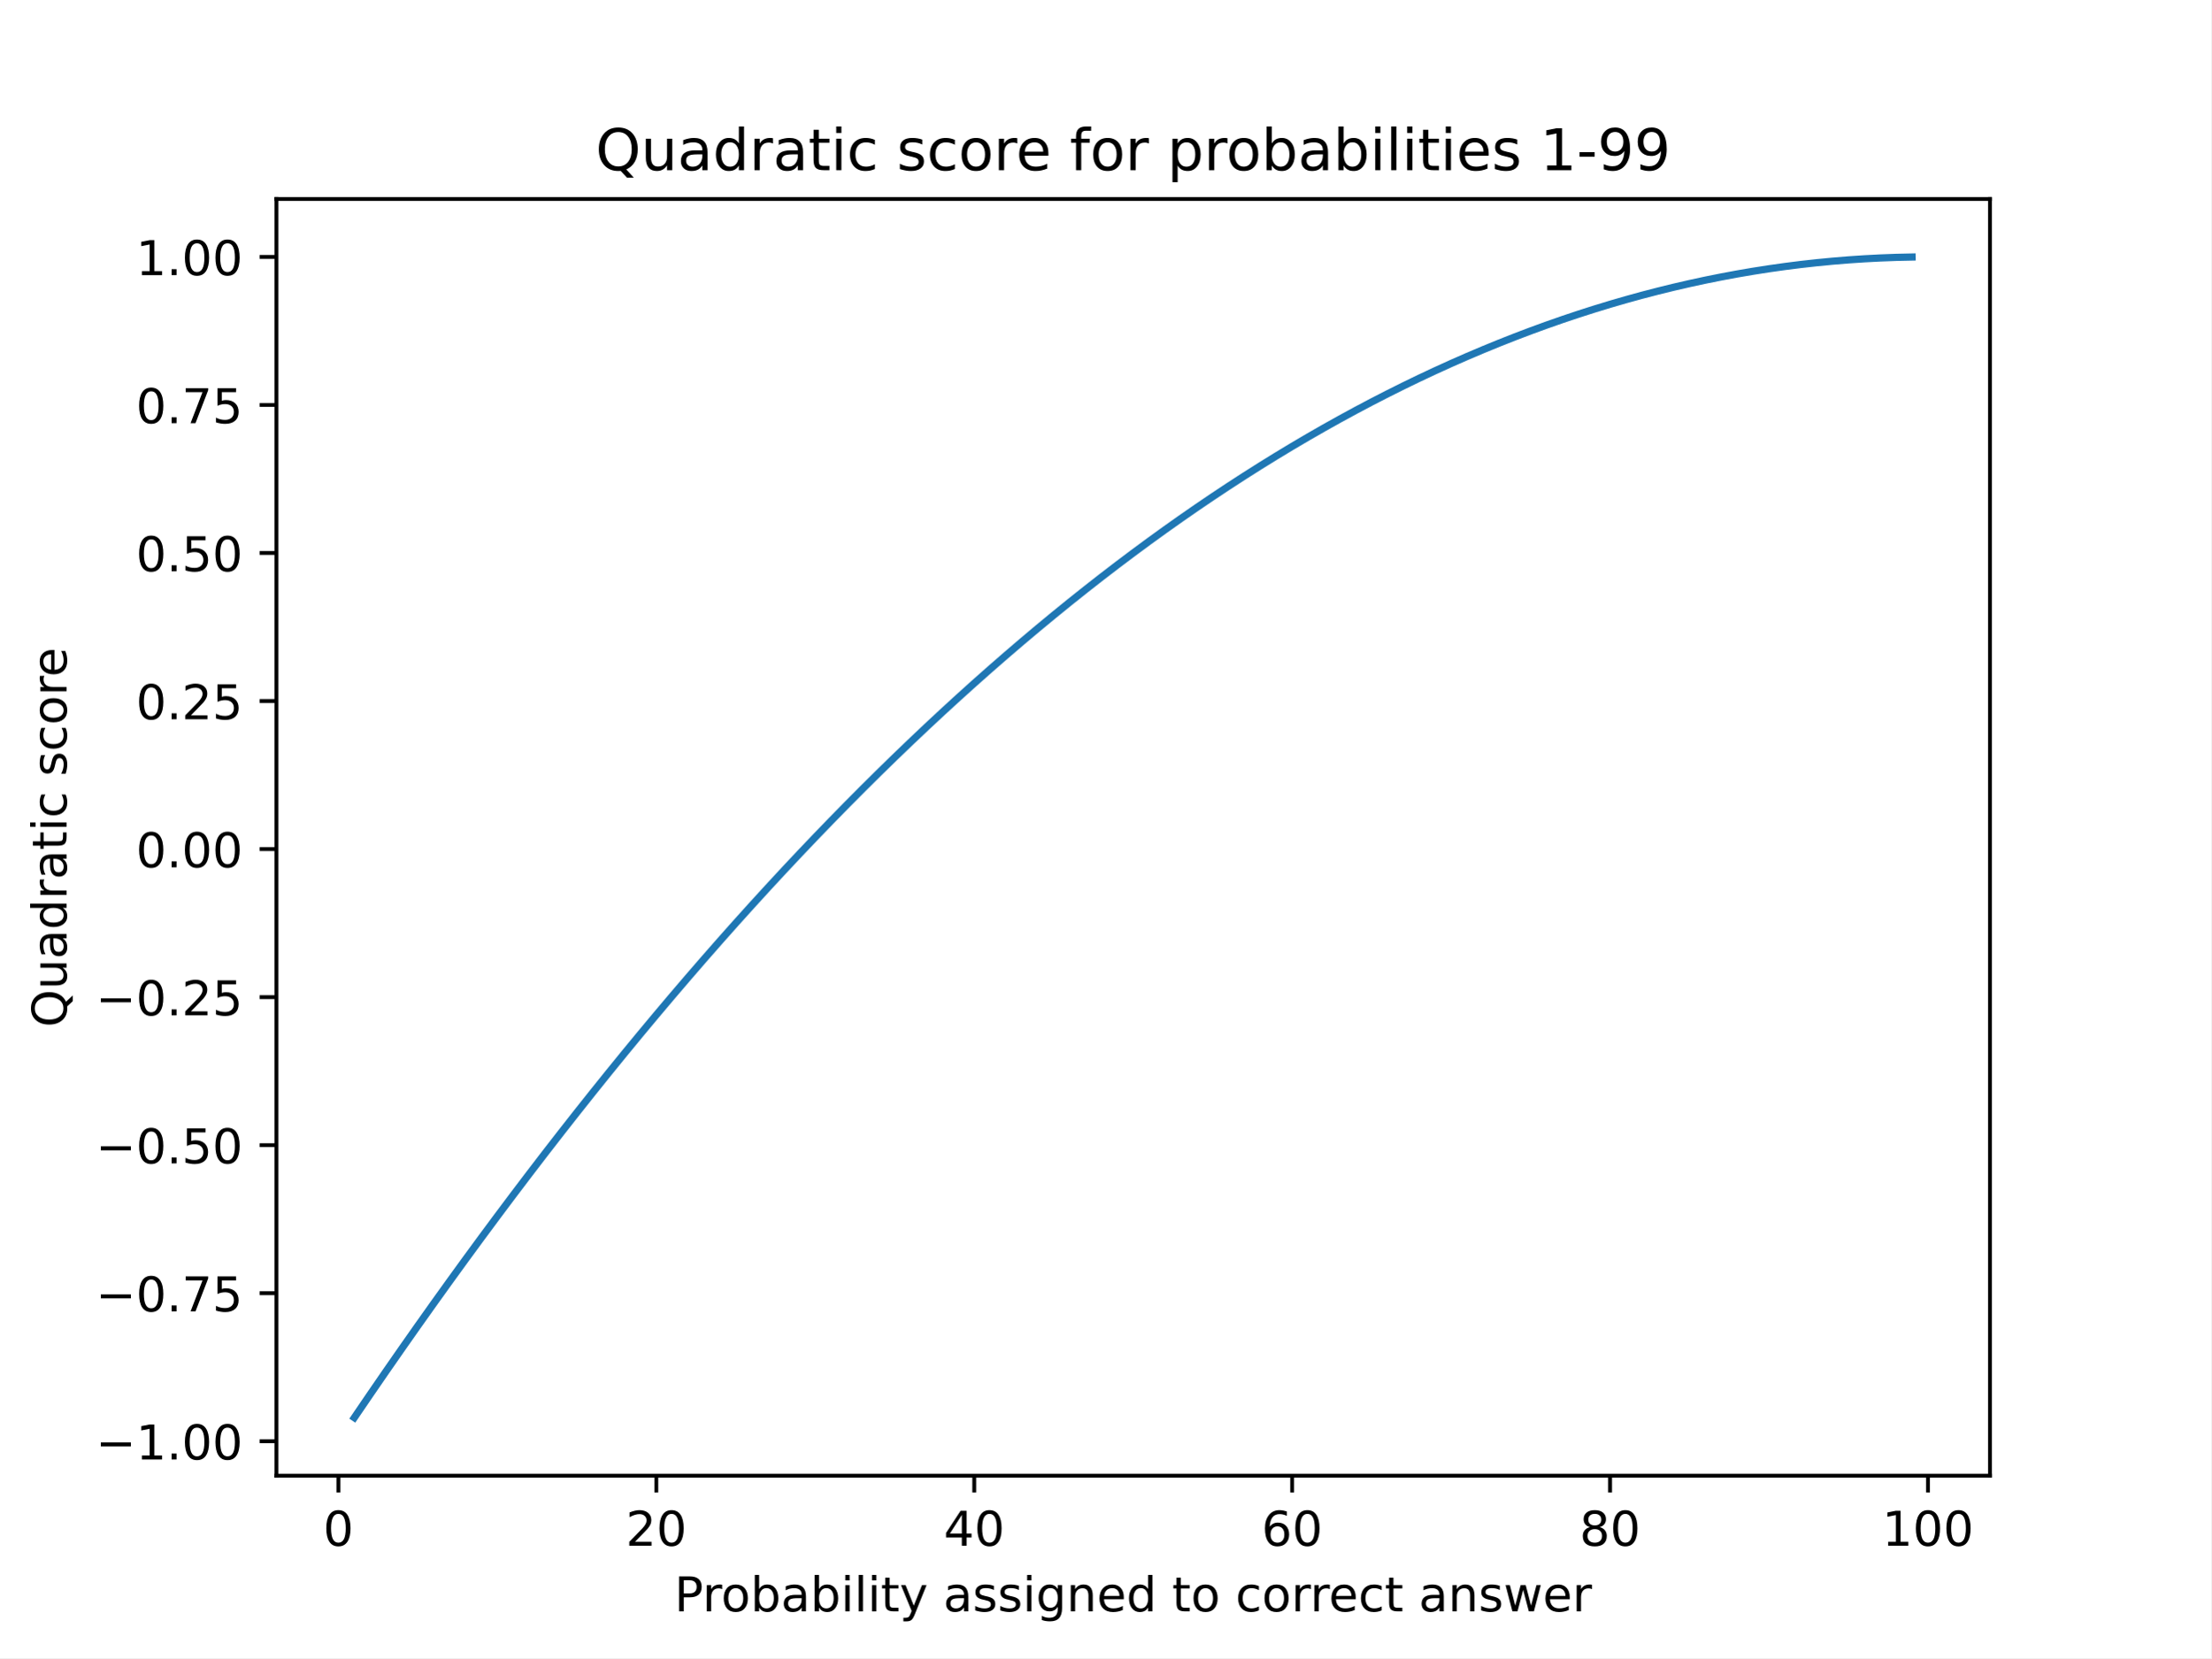
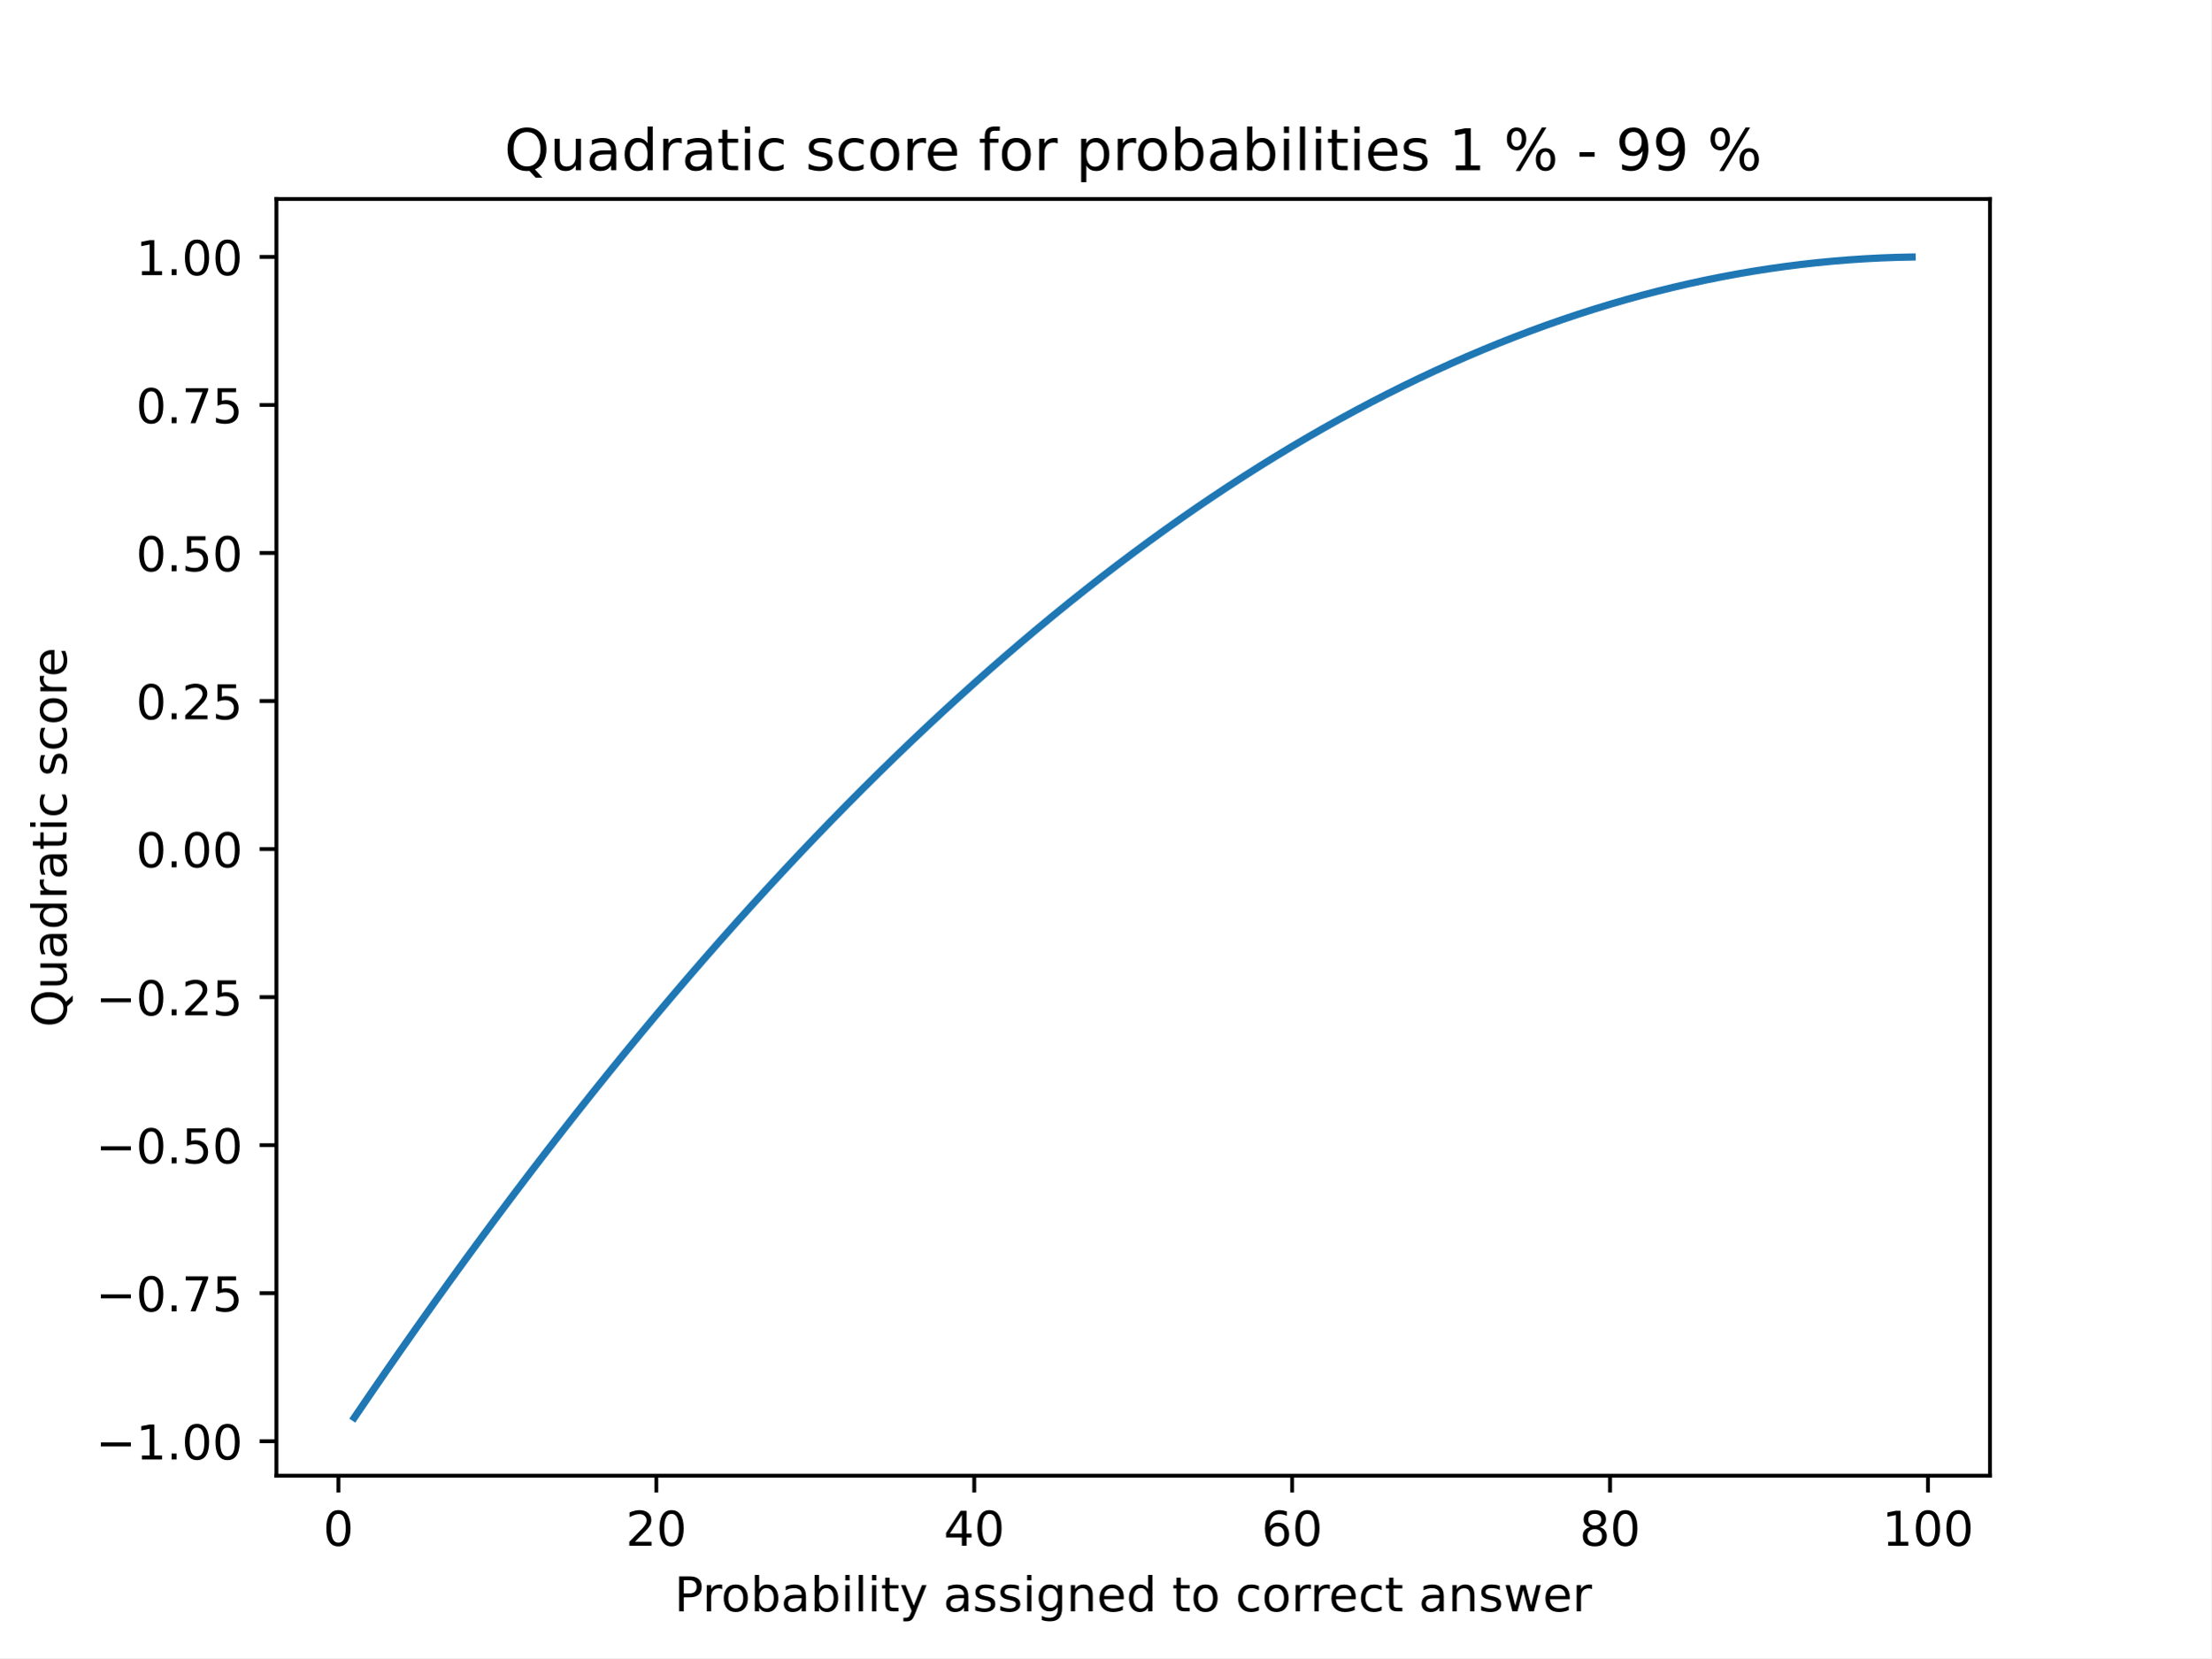
<svg xmlns="http://www.w3.org/2000/svg" xmlns:xlink="http://www.w3.org/1999/xlink" height="345.6pt" version="1.1" viewBox="0 0 460.8 345.6" width="460.8pt">
  <defs>
    <style type="text/css">
*{stroke-linecap:butt;stroke-linejoin:round;}
  </style>
  </defs>
  <g id="figure_1">
    <g id="patch_1">
      <path d="M 0 345.6  L 460.8 345.6  L 460.8 0  L 0 0  z " style="fill:#ffffff;" />
    </g>
    <g id="axes_1">
      <g id="patch_2">
        <path d="M 57.6 307.584  L 414.72 307.584  L 414.72 41.472  L 57.6 41.472  z " style="fill:#ffffff;" />
      </g>
      <g id="matplotlib.axis_1">
        <g id="xtick_1">
          <g id="line2d_1">
            <defs>
-               <path d="M 0 0  L 0 3.5  " id="m05505b4e70" style="stroke:#000000;stroke-width:0.8;" />
-             </defs>
-             <g>
-               <use style="stroke:#000000;stroke-width:0.8;" x="70.52" xlink:href="#m05505b4e70" y="307.584" />
+               <path d="M 0 0  L 0 3.5  " id="m88c86b4cd4" style="stroke:#000000;stroke-width:0.8;" />
+             </defs>
+             <g>
+               <use style="stroke:#000000;stroke-width:0.8;" x="70.52" xlink:href="#m88c86b4cd4" y="307.584" />
            </g>
          </g>
          <g id="text_1">
            <defs>
              <path d="M 31.781 66.406  Q 24.172 66.406 20.328 58.906  Q 16.5 51.422 16.5 36.375  Q 16.5 21.391 20.328 13.891  Q 24.172 6.391 31.781 6.391  Q 39.453 6.391 43.281 13.891  Q 47.125 21.391 47.125 36.375  Q 47.125 51.422 43.281 58.906  Q 39.453 66.406 31.781 66.406  z M 31.781 74.219  Q 44.047 74.219 50.516 64.516  Q 56.984 54.828 56.984 36.375  Q 56.984 17.969 50.516 8.266  Q 44.047 -1.422 31.781 -1.422  Q 19.531 -1.422 13.062 8.266  Q 6.594 17.969 6.594 36.375  Q 6.594 54.828 13.062 64.516  Q 19.531 74.219 31.781 74.219  z " id="DejaVuSans-48" />
            </defs>
            <g transform="translate(67.33868 322.1824)scale(0.1 -0.1)">
              <use xlink:href="#DejaVuSans-48" />
            </g>
          </g>
        </g>
        <g id="xtick_2">
          <g id="line2d_2">
            <g>
-               <use style="stroke:#000000;stroke-width:0.8;" x="136.776" xlink:href="#m05505b4e70" y="307.584" />
+               <use style="stroke:#000000;stroke-width:0.8;" x="136.776" xlink:href="#m88c86b4cd4" y="307.584" />
            </g>
          </g>
          <g id="text_2">
            <defs>
              <path d="M 19.188 8.297  L 53.609 8.297  L 53.609 0  L 7.328 0  L 7.328 8.297  Q 12.938 14.109 22.625 23.891  Q 32.328 33.688 34.812 36.531  Q 39.547 41.844 41.422 45.531  Q 43.312 49.219 43.312 52.781  Q 43.312 58.594 39.234 62.25  Q 35.156 65.922 28.609 65.922  Q 23.969 65.922 18.812 64.312  Q 13.672 62.703 7.812 59.422  L 7.812 69.391  Q 13.766 71.781 18.938 73  Q 24.125 74.219 28.422 74.219  Q 39.75 74.219 46.484 68.547  Q 53.219 62.891 53.219 53.422  Q 53.219 48.922 51.531 44.891  Q 49.859 40.875 45.406 35.406  Q 44.188 33.984 37.641 27.219  Q 31.109 20.453 19.188 8.297  z " id="DejaVuSans-50" />
            </defs>
            <g transform="translate(130.4135 322.1824)scale(0.1 -0.1)">
              <use xlink:href="#DejaVuSans-50" />
              <use x="63.623" xlink:href="#DejaVuSans-48" />
            </g>
          </g>
        </g>
        <g id="xtick_3">
          <g id="line2d_3">
            <g>
-               <use style="stroke:#000000;stroke-width:0.8;" x="203.032" xlink:href="#m05505b4e70" y="307.584" />
+               <use style="stroke:#000000;stroke-width:0.8;" x="203.032" xlink:href="#m88c86b4cd4" y="307.584" />
            </g>
          </g>
          <g id="text_3">
            <defs>
              <path d="M 37.797 64.312  L 12.891 25.391  L 37.797 25.391  z M 35.203 72.906  L 47.609 72.906  L 47.609 25.391  L 58.016 25.391  L 58.016 17.188  L 47.609 17.188  L 47.609 0  L 37.797 0  L 37.797 17.188  L 4.891 17.188  L 4.891 26.703  z " id="DejaVuSans-52" />
            </defs>
            <g transform="translate(196.6695 322.1824)scale(0.1 -0.1)">
              <use xlink:href="#DejaVuSans-52" />
              <use x="63.623" xlink:href="#DejaVuSans-48" />
            </g>
          </g>
        </g>
        <g id="xtick_4">
          <g id="line2d_4">
            <g>
-               <use style="stroke:#000000;stroke-width:0.8;" x="269.288" xlink:href="#m05505b4e70" y="307.584" />
+               <use style="stroke:#000000;stroke-width:0.8;" x="269.288" xlink:href="#m88c86b4cd4" y="307.584" />
            </g>
          </g>
          <g id="text_4">
            <defs>
              <path d="M 33.016 40.375  Q 26.375 40.375 22.484 35.828  Q 18.609 31.297 18.609 23.391  Q 18.609 15.531 22.484 10.953  Q 26.375 6.391 33.016 6.391  Q 39.656 6.391 43.531 10.953  Q 47.406 15.531 47.406 23.391  Q 47.406 31.297 43.531 35.828  Q 39.656 40.375 33.016 40.375  z M 52.594 71.297  L 52.594 62.312  Q 48.875 64.062 45.094 64.984  Q 41.312 65.922 37.594 65.922  Q 27.828 65.922 22.672 59.328  Q 17.531 52.734 16.797 39.406  Q 19.672 43.656 24.016 45.922  Q 28.375 48.188 33.594 48.188  Q 44.578 48.188 50.953 41.516  Q 57.328 34.859 57.328 23.391  Q 57.328 12.156 50.688 5.359  Q 44.047 -1.422 33.016 -1.422  Q 20.359 -1.422 13.672 8.266  Q 6.984 17.969 6.984 36.375  Q 6.984 53.656 15.188 63.938  Q 23.391 74.219 37.203 74.219  Q 40.922 74.219 44.703 73.484  Q 48.484 72.75 52.594 71.297  z " id="DejaVuSans-54" />
            </defs>
            <g transform="translate(262.9255 322.1824)scale(0.1 -0.1)">
              <use xlink:href="#DejaVuSans-54" />
              <use x="63.623" xlink:href="#DejaVuSans-48" />
            </g>
          </g>
        </g>
        <g id="xtick_5">
          <g id="line2d_5">
            <g>
-               <use style="stroke:#000000;stroke-width:0.8;" x="335.544" xlink:href="#m05505b4e70" y="307.584" />
+               <use style="stroke:#000000;stroke-width:0.8;" x="335.544" xlink:href="#m88c86b4cd4" y="307.584" />
            </g>
          </g>
          <g id="text_5">
            <defs>
              <path d="M 31.781 34.625  Q 24.75 34.625 20.719 30.859  Q 16.703 27.094 16.703 20.516  Q 16.703 13.922 20.719 10.156  Q 24.75 6.391 31.781 6.391  Q 38.812 6.391 42.859 10.172  Q 46.922 13.969 46.922 20.516  Q 46.922 27.094 42.891 30.859  Q 38.875 34.625 31.781 34.625  z M 21.922 38.812  Q 15.578 40.375 12.031 44.719  Q 8.5 49.078 8.5 55.328  Q 8.5 64.062 14.719 69.141  Q 20.953 74.219 31.781 74.219  Q 42.672 74.219 48.875 69.141  Q 55.078 64.062 55.078 55.328  Q 55.078 49.078 51.531 44.719  Q 48 40.375 41.703 38.812  Q 48.828 37.156 52.797 32.312  Q 56.781 27.484 56.781 20.516  Q 56.781 9.906 50.312 4.234  Q 43.844 -1.422 31.781 -1.422  Q 19.734 -1.422 13.25 4.234  Q 6.781 9.906 6.781 20.516  Q 6.781 27.484 10.781 32.312  Q 14.797 37.156 21.922 38.812  z M 18.312 54.391  Q 18.312 48.734 21.844 45.562  Q 25.391 42.391 31.781 42.391  Q 38.141 42.391 41.719 45.562  Q 45.312 48.734 45.312 54.391  Q 45.312 60.062 41.719 63.234  Q 38.141 66.406 31.781 66.406  Q 25.391 66.406 21.844 63.234  Q 18.312 60.062 18.312 54.391  z " id="DejaVuSans-56" />
            </defs>
            <g transform="translate(329.1815 322.1824)scale(0.1 -0.1)">
              <use xlink:href="#DejaVuSans-56" />
              <use x="63.623" xlink:href="#DejaVuSans-48" />
            </g>
          </g>
        </g>
        <g id="xtick_6">
          <g id="line2d_6">
            <g>
-               <use style="stroke:#000000;stroke-width:0.8;" x="401.8" xlink:href="#m05505b4e70" y="307.584" />
+               <use style="stroke:#000000;stroke-width:0.8;" x="401.8" xlink:href="#m88c86b4cd4" y="307.584" />
            </g>
          </g>
          <g id="text_6">
            <defs>
              <path d="M 12.406 8.297  L 28.516 8.297  L 28.516 63.922  L 10.984 60.406  L 10.984 69.391  L 28.422 72.906  L 38.281 72.906  L 38.281 8.297  L 54.391 8.297  L 54.391 0  L 12.406 0  z " id="DejaVuSans-49" />
            </defs>
            <g transform="translate(392.2563 322.1824)scale(0.1 -0.1)">
              <use xlink:href="#DejaVuSans-49" />
              <use x="63.623" xlink:href="#DejaVuSans-48" />
              <use x="127.246" xlink:href="#DejaVuSans-48" />
            </g>
          </g>
        </g>
        <g id="text_7">
          <defs>
            <path d="M 19.672 64.797  L 19.672 37.406  L 32.078 37.406  Q 38.969 37.406 42.719 40.969  Q 46.484 44.531 46.484 51.125  Q 46.484 57.672 42.719 61.234  Q 38.969 64.797 32.078 64.797  z M 9.812 72.906  L 32.078 72.906  Q 44.344 72.906 50.609 67.359  Q 56.891 61.812 56.891 51.125  Q 56.891 40.328 50.609 34.812  Q 44.344 29.297 32.078 29.297  L 19.672 29.297  L 19.672 0  L 9.812 0  z " id="DejaVuSans-80" />
            <path d="M 41.109 46.297  Q 39.594 47.172 37.812 47.578  Q 36.031 48 33.891 48  Q 26.266 48 22.188 43.047  Q 18.109 38.094 18.109 28.812  L 18.109 0  L 9.078 0  L 9.078 54.688  L 18.109 54.688  L 18.109 46.188  Q 20.953 51.172 25.484 53.578  Q 30.031 56 36.531 56  Q 37.453 56 38.578 55.875  Q 39.703 55.766 41.062 55.516  z " id="DejaVuSans-114" />
            <path d="M 30.609 48.391  Q 23.391 48.391 19.188 42.75  Q 14.984 37.109 14.984 27.297  Q 14.984 17.484 19.156 11.844  Q 23.344 6.203 30.609 6.203  Q 37.797 6.203 41.984 11.859  Q 46.188 17.531 46.188 27.297  Q 46.188 37.016 41.984 42.703  Q 37.797 48.391 30.609 48.391  z M 30.609 56  Q 42.328 56 49.016 48.375  Q 55.719 40.766 55.719 27.297  Q 55.719 13.875 49.016 6.219  Q 42.328 -1.422 30.609 -1.422  Q 18.844 -1.422 12.172 6.219  Q 5.516 13.875 5.516 27.297  Q 5.516 40.766 12.172 48.375  Q 18.844 56 30.609 56  z " id="DejaVuSans-111" />
            <path d="M 48.688 27.297  Q 48.688 37.203 44.609 42.844  Q 40.531 48.484 33.406 48.484  Q 26.266 48.484 22.188 42.844  Q 18.109 37.203 18.109 27.297  Q 18.109 17.391 22.188 11.75  Q 26.266 6.109 33.406 6.109  Q 40.531 6.109 44.609 11.75  Q 48.688 17.391 48.688 27.297  z M 18.109 46.391  Q 20.953 51.266 25.266 53.625  Q 29.594 56 35.594 56  Q 45.562 56 51.781 48.094  Q 58.016 40.188 58.016 27.297  Q 58.016 14.406 51.781 6.484  Q 45.562 -1.422 35.594 -1.422  Q 29.594 -1.422 25.266 0.953  Q 20.953 3.328 18.109 8.203  L 18.109 0  L 9.078 0  L 9.078 75.984  L 18.109 75.984  z " id="DejaVuSans-98" />
            <path d="M 34.281 27.484  Q 23.391 27.484 19.188 25  Q 14.984 22.516 14.984 16.5  Q 14.984 11.719 18.141 8.906  Q 21.297 6.109 26.703 6.109  Q 34.188 6.109 38.703 11.406  Q 43.219 16.703 43.219 25.484  L 43.219 27.484  z M 52.203 31.203  L 52.203 0  L 43.219 0  L 43.219 8.297  Q 40.141 3.328 35.547 0.953  Q 30.953 -1.422 24.312 -1.422  Q 15.922 -1.422 10.953 3.297  Q 6 8.016 6 15.922  Q 6 25.141 12.172 29.828  Q 18.359 34.516 30.609 34.516  L 43.219 34.516  L 43.219 35.406  Q 43.219 41.609 39.141 45  Q 35.062 48.391 27.688 48.391  Q 23 48.391 18.547 47.266  Q 14.109 46.141 10.016 43.891  L 10.016 52.203  Q 14.938 54.109 19.578 55.047  Q 24.219 56 28.609 56  Q 40.484 56 46.344 49.844  Q 52.203 43.703 52.203 31.203  z " id="DejaVuSans-97" />
            <path d="M 9.422 54.688  L 18.406 54.688  L 18.406 0  L 9.422 0  z M 9.422 75.984  L 18.406 75.984  L 18.406 64.594  L 9.422 64.594  z " id="DejaVuSans-105" />
            <path d="M 9.422 75.984  L 18.406 75.984  L 18.406 0  L 9.422 0  z " id="DejaVuSans-108" />
            <path d="M 18.312 70.219  L 18.312 54.688  L 36.812 54.688  L 36.812 47.703  L 18.312 47.703  L 18.312 18.016  Q 18.312 11.328 20.141 9.422  Q 21.969 7.516 27.594 7.516  L 36.812 7.516  L 36.812 0  L 27.594 0  Q 17.188 0 13.234 3.875  Q 9.281 7.766 9.281 18.016  L 9.281 47.703  L 2.688 47.703  L 2.688 54.688  L 9.281 54.688  L 9.281 70.219  z " id="DejaVuSans-116" />
            <path d="M 32.172 -5.078  Q 28.375 -14.844 24.75 -17.812  Q 21.141 -20.797 15.094 -20.797  L 7.906 -20.797  L 7.906 -13.281  L 13.188 -13.281  Q 16.891 -13.281 18.938 -11.516  Q 21 -9.766 23.484 -3.219  L 25.094 0.875  L 2.984 54.688  L 12.5 54.688  L 29.594 11.922  L 46.688 54.688  L 56.203 54.688  z " id="DejaVuSans-121" />
            <path id="DejaVuSans-32" />
            <path d="M 44.281 53.078  L 44.281 44.578  Q 40.484 46.531 36.375 47.5  Q 32.281 48.484 27.875 48.484  Q 21.188 48.484 17.844 46.438  Q 14.5 44.391 14.5 40.281  Q 14.5 37.156 16.891 35.375  Q 19.281 33.594 26.516 31.984  L 29.594 31.297  Q 39.156 29.25 43.188 25.516  Q 47.219 21.781 47.219 15.094  Q 47.219 7.469 41.188 3.016  Q 35.156 -1.422 24.609 -1.422  Q 20.219 -1.422 15.453 -0.562  Q 10.688 0.297 5.422 2  L 5.422 11.281  Q 10.406 8.688 15.234 7.391  Q 20.062 6.109 24.812 6.109  Q 31.156 6.109 34.562 8.281  Q 37.984 10.453 37.984 14.406  Q 37.984 18.062 35.516 20.016  Q 33.062 21.969 24.703 23.781  L 21.578 24.516  Q 13.234 26.266 9.516 29.906  Q 5.812 33.547 5.812 39.891  Q 5.812 47.609 11.281 51.797  Q 16.75 56 26.812 56  Q 31.781 56 36.172 55.266  Q 40.578 54.547 44.281 53.078  z " id="DejaVuSans-115" />
            <path d="M 45.406 27.984  Q 45.406 37.75 41.375 43.109  Q 37.359 48.484 30.078 48.484  Q 22.859 48.484 18.828 43.109  Q 14.797 37.75 14.797 27.984  Q 14.797 18.266 18.828 12.891  Q 22.859 7.516 30.078 7.516  Q 37.359 7.516 41.375 12.891  Q 45.406 18.266 45.406 27.984  z M 54.391 6.781  Q 54.391 -7.172 48.188 -13.984  Q 42 -20.797 29.203 -20.797  Q 24.469 -20.797 20.266 -20.094  Q 16.062 -19.391 12.109 -17.922  L 12.109 -9.188  Q 16.062 -11.328 19.922 -12.344  Q 23.781 -13.375 27.781 -13.375  Q 36.625 -13.375 41.016 -8.766  Q 45.406 -4.156 45.406 5.172  L 45.406 9.625  Q 42.625 4.781 38.281 2.391  Q 33.938 0 27.875 0  Q 17.828 0 11.672 7.656  Q 5.516 15.328 5.516 27.984  Q 5.516 40.672 11.672 48.328  Q 17.828 56 27.875 56  Q 33.938 56 38.281 53.609  Q 42.625 51.219 45.406 46.391  L 45.406 54.688  L 54.391 54.688  z " id="DejaVuSans-103" />
            <path d="M 54.891 33.016  L 54.891 0  L 45.906 0  L 45.906 32.719  Q 45.906 40.484 42.875 44.328  Q 39.844 48.188 33.797 48.188  Q 26.516 48.188 22.312 43.547  Q 18.109 38.922 18.109 30.906  L 18.109 0  L 9.078 0  L 9.078 54.688  L 18.109 54.688  L 18.109 46.188  Q 21.344 51.125 25.703 53.562  Q 30.078 56 35.797 56  Q 45.219 56 50.047 50.172  Q 54.891 44.344 54.891 33.016  z " id="DejaVuSans-110" />
            <path d="M 56.203 29.594  L 56.203 25.203  L 14.891 25.203  Q 15.484 15.922 20.484 11.062  Q 25.484 6.203 34.422 6.203  Q 39.594 6.203 44.453 7.469  Q 49.312 8.734 54.109 11.281  L 54.109 2.781  Q 49.266 0.734 44.188 -0.344  Q 39.109 -1.422 33.891 -1.422  Q 20.797 -1.422 13.156 6.188  Q 5.516 13.812 5.516 26.812  Q 5.516 40.234 12.766 48.109  Q 20.016 56 32.328 56  Q 43.359 56 49.781 48.891  Q 56.203 41.797 56.203 29.594  z M 47.219 32.234  Q 47.125 39.594 43.094 43.984  Q 39.062 48.391 32.422 48.391  Q 24.906 48.391 20.391 44.141  Q 15.875 39.891 15.188 32.172  z " id="DejaVuSans-101" />
            <path d="M 45.406 46.391  L 45.406 75.984  L 54.391 75.984  L 54.391 0  L 45.406 0  L 45.406 8.203  Q 42.578 3.328 38.25 0.953  Q 33.938 -1.422 27.875 -1.422  Q 17.969 -1.422 11.734 6.484  Q 5.516 14.406 5.516 27.297  Q 5.516 40.188 11.734 48.094  Q 17.969 56 27.875 56  Q 33.938 56 38.25 53.625  Q 42.578 51.266 45.406 46.391  z M 14.797 27.297  Q 14.797 17.391 18.875 11.75  Q 22.953 6.109 30.078 6.109  Q 37.203 6.109 41.297 11.75  Q 45.406 17.391 45.406 27.297  Q 45.406 37.203 41.297 42.844  Q 37.203 48.484 30.078 48.484  Q 22.953 48.484 18.875 42.844  Q 14.797 37.203 14.797 27.297  z " id="DejaVuSans-100" />
            <path d="M 48.781 52.594  L 48.781 44.188  Q 44.969 46.297 41.141 47.344  Q 37.312 48.391 33.406 48.391  Q 24.656 48.391 19.812 42.844  Q 14.984 37.312 14.984 27.297  Q 14.984 17.281 19.812 11.734  Q 24.656 6.203 33.406 6.203  Q 37.312 6.203 41.141 7.25  Q 44.969 8.297 48.781 10.406  L 48.781 2.094  Q 45.016 0.344 40.984 -0.531  Q 36.969 -1.422 32.422 -1.422  Q 20.062 -1.422 12.781 6.344  Q 5.516 14.109 5.516 27.297  Q 5.516 40.672 12.859 48.328  Q 20.219 56 33.016 56  Q 37.156 56 41.109 55.141  Q 45.062 54.297 48.781 52.594  z " id="DejaVuSans-99" />
            <path d="M 4.203 54.688  L 13.188 54.688  L 24.422 12.016  L 35.594 54.688  L 46.188 54.688  L 57.422 12.016  L 68.609 54.688  L 77.594 54.688  L 63.281 0  L 52.688 0  L 40.922 44.828  L 29.109 0  L 18.5 0  z " id="DejaVuSans-119" />
          </defs>
          <g transform="translate(140.535 335.8606)scale(0.1 -0.1)">
            <use xlink:href="#DejaVuSans-80" />
            <use x="58.553" xlink:href="#DejaVuSans-114" />
            <use x="97.416" xlink:href="#DejaVuSans-111" />
            <use x="158.598" xlink:href="#DejaVuSans-98" />
            <use x="222.074" xlink:href="#DejaVuSans-97" />
            <use x="283.354" xlink:href="#DejaVuSans-98" />
            <use x="346.83" xlink:href="#DejaVuSans-105" />
            <use x="374.613" xlink:href="#DejaVuSans-108" />
            <use x="402.396" xlink:href="#DejaVuSans-105" />
            <use x="430.18" xlink:href="#DejaVuSans-116" />
            <use x="469.389" xlink:href="#DejaVuSans-121" />
            <use x="528.568" xlink:href="#DejaVuSans-32" />
            <use x="560.355" xlink:href="#DejaVuSans-97" />
            <use x="621.635" xlink:href="#DejaVuSans-115" />
            <use x="673.734" xlink:href="#DejaVuSans-115" />
            <use x="725.834" xlink:href="#DejaVuSans-105" />
            <use x="753.617" xlink:href="#DejaVuSans-103" />
            <use x="817.094" xlink:href="#DejaVuSans-110" />
            <use x="880.473" xlink:href="#DejaVuSans-101" />
            <use x="941.996" xlink:href="#DejaVuSans-100" />
            <use x="1005.473" xlink:href="#DejaVuSans-32" />
            <use x="1037.26" xlink:href="#DejaVuSans-116" />
            <use x="1076.469" xlink:href="#DejaVuSans-111" />
            <use x="1137.65" xlink:href="#DejaVuSans-32" />
            <use x="1169.438" xlink:href="#DejaVuSans-99" />
            <use x="1224.418" xlink:href="#DejaVuSans-111" />
            <use x="1285.6" xlink:href="#DejaVuSans-114" />
            <use x="1324.963" xlink:href="#DejaVuSans-114" />
            <use x="1363.826" xlink:href="#DejaVuSans-101" />
            <use x="1425.35" xlink:href="#DejaVuSans-99" />
            <use x="1480.33" xlink:href="#DejaVuSans-116" />
            <use x="1519.539" xlink:href="#DejaVuSans-32" />
            <use x="1551.326" xlink:href="#DejaVuSans-97" />
            <use x="1612.605" xlink:href="#DejaVuSans-110" />
            <use x="1675.984" xlink:href="#DejaVuSans-115" />
            <use x="1728.084" xlink:href="#DejaVuSans-119" />
            <use x="1809.871" xlink:href="#DejaVuSans-101" />
            <use x="1871.395" xlink:href="#DejaVuSans-114" />
          </g>
        </g>
      </g>
      <g id="matplotlib.axis_2">
        <g id="ytick_1">
          <g id="line2d_7">
            <defs>
-               <path d="M 0 0  L -3.5 0  " id="m9f5864c88e" style="stroke:#000000;stroke-width:0.8;" />
-             </defs>
-             <g>
-               <use style="stroke:#000000;stroke-width:0.8;" x="57.6" xlink:href="#m9f5864c88e" y="300.4" />
+               <path d="M 0 0  L -3.5 0  " id="md25a783f06" style="stroke:#000000;stroke-width:0.8;" />
+             </defs>
+             <g>
+               <use style="stroke:#000000;stroke-width:0.8;" x="57.6" xlink:href="#md25a783f06" y="300.4" />
            </g>
          </g>
          <g id="text_8">
            <defs>
              <path d="M 10.594 35.5  L 73.188 35.5  L 73.188 27.203  L 10.594 27.203  z " id="DejaVuSans-8722" />
              <path d="M 10.688 12.406  L 21 12.406  L 21 0  L 10.688 0  z " id="DejaVuSans-46" />
            </defs>
            <g transform="translate(19.95469 304.1997)scale(0.1 -0.1)">
              <use xlink:href="#DejaVuSans-8722" />
              <use x="83.789" xlink:href="#DejaVuSans-49" />
              <use x="147.412" xlink:href="#DejaVuSans-46" />
              <use x="179.199" xlink:href="#DejaVuSans-48" />
              <use x="242.822" xlink:href="#DejaVuSans-48" />
            </g>
          </g>
        </g>
        <g id="ytick_2">
          <g id="line2d_8">
            <g>
-               <use style="stroke:#000000;stroke-width:0.8;" x="57.6" xlink:href="#m9f5864c88e" y="269.543" />
+               <use style="stroke:#000000;stroke-width:0.8;" x="57.6" xlink:href="#md25a783f06" y="269.543" />
            </g>
          </g>
          <g id="text_9">
            <defs>
              <path d="M 8.203 72.906  L 55.078 72.906  L 55.078 68.703  L 28.609 0  L 18.312 0  L 43.219 64.594  L 8.203 64.594  z " id="DejaVuSans-55" />
              <path d="M 10.797 72.906  L 49.516 72.906  L 49.516 64.594  L 19.828 64.594  L 19.828 46.734  Q 21.969 47.469 24.109 47.828  Q 26.266 48.188 28.422 48.188  Q 40.625 48.188 47.75 41.5  Q 54.891 34.812 54.891 23.391  Q 54.891 11.625 47.562 5.094  Q 40.234 -1.422 26.906 -1.422  Q 22.312 -1.422 17.547 -0.641  Q 12.797 0.141 7.719 1.703  L 7.719 11.625  Q 12.109 9.234 16.797 8.062  Q 21.484 6.891 26.703 6.891  Q 35.156 6.891 40.078 11.328  Q 45.016 15.766 45.016 23.391  Q 45.016 31 40.078 35.438  Q 35.156 39.891 26.703 39.891  Q 22.75 39.891 18.812 39.016  Q 14.891 38.141 10.797 36.281  z " id="DejaVuSans-53" />
            </defs>
            <g transform="translate(19.95469 273.3425)scale(0.1 -0.1)">
              <use xlink:href="#DejaVuSans-8722" />
              <use x="83.789" xlink:href="#DejaVuSans-48" />
              <use x="147.412" xlink:href="#DejaVuSans-46" />
              <use x="179.199" xlink:href="#DejaVuSans-55" />
              <use x="242.822" xlink:href="#DejaVuSans-53" />
            </g>
          </g>
        </g>
        <g id="ytick_3">
          <g id="line2d_9">
            <g>
-               <use style="stroke:#000000;stroke-width:0.8;" x="57.6" xlink:href="#m9f5864c88e" y="238.686" />
+               <use style="stroke:#000000;stroke-width:0.8;" x="57.6" xlink:href="#md25a783f06" y="238.686" />
            </g>
          </g>
          <g id="text_10">
            <g transform="translate(19.95469 242.4854)scale(0.1 -0.1)">
              <use xlink:href="#DejaVuSans-8722" />
              <use x="83.789" xlink:href="#DejaVuSans-48" />
              <use x="147.412" xlink:href="#DejaVuSans-46" />
              <use x="179.199" xlink:href="#DejaVuSans-53" />
              <use x="242.822" xlink:href="#DejaVuSans-48" />
            </g>
          </g>
        </g>
        <g id="ytick_4">
          <g id="line2d_10">
            <g>
-               <use style="stroke:#000000;stroke-width:0.8;" x="57.6" xlink:href="#m9f5864c88e" y="207.829" />
+               <use style="stroke:#000000;stroke-width:0.8;" x="57.6" xlink:href="#md25a783f06" y="207.829" />
            </g>
          </g>
          <g id="text_11">
            <g transform="translate(19.95469 211.6282)scale(0.1 -0.1)">
              <use xlink:href="#DejaVuSans-8722" />
              <use x="83.789" xlink:href="#DejaVuSans-48" />
              <use x="147.412" xlink:href="#DejaVuSans-46" />
              <use x="179.199" xlink:href="#DejaVuSans-50" />
              <use x="242.822" xlink:href="#DejaVuSans-53" />
            </g>
          </g>
        </g>
        <g id="ytick_5">
          <g id="line2d_11">
            <g>
-               <use style="stroke:#000000;stroke-width:0.8;" x="57.6" xlink:href="#m9f5864c88e" y="176.972" />
+               <use style="stroke:#000000;stroke-width:0.8;" x="57.6" xlink:href="#md25a783f06" y="176.972" />
            </g>
          </g>
          <g id="text_12">
            <g transform="translate(28.33438 180.7711)scale(0.1 -0.1)">
              <use xlink:href="#DejaVuSans-48" />
              <use x="63.623" xlink:href="#DejaVuSans-46" />
              <use x="95.41" xlink:href="#DejaVuSans-48" />
              <use x="159.033" xlink:href="#DejaVuSans-48" />
            </g>
          </g>
        </g>
        <g id="ytick_6">
          <g id="line2d_12">
            <g>
-               <use style="stroke:#000000;stroke-width:0.8;" x="57.6" xlink:href="#m9f5864c88e" y="146.115" />
+               <use style="stroke:#000000;stroke-width:0.8;" x="57.6" xlink:href="#md25a783f06" y="146.115" />
            </g>
          </g>
          <g id="text_13">
            <g transform="translate(28.33438 149.914)scale(0.1 -0.1)">
              <use xlink:href="#DejaVuSans-48" />
              <use x="63.623" xlink:href="#DejaVuSans-46" />
              <use x="95.41" xlink:href="#DejaVuSans-50" />
              <use x="159.033" xlink:href="#DejaVuSans-53" />
            </g>
          </g>
        </g>
        <g id="ytick_7">
          <g id="line2d_13">
            <g>
-               <use style="stroke:#000000;stroke-width:0.8;" x="57.6" xlink:href="#m9f5864c88e" y="115.258" />
+               <use style="stroke:#000000;stroke-width:0.8;" x="57.6" xlink:href="#md25a783f06" y="115.258" />
            </g>
          </g>
          <g id="text_14">
            <g transform="translate(28.33438 119.0568)scale(0.1 -0.1)">
              <use xlink:href="#DejaVuSans-48" />
              <use x="63.623" xlink:href="#DejaVuSans-46" />
              <use x="95.41" xlink:href="#DejaVuSans-53" />
              <use x="159.033" xlink:href="#DejaVuSans-48" />
            </g>
          </g>
        </g>
        <g id="ytick_8">
          <g id="line2d_14">
            <g>
-               <use style="stroke:#000000;stroke-width:0.8;" x="57.6" xlink:href="#m9f5864c88e" y="84.4" />
+               <use style="stroke:#000000;stroke-width:0.8;" x="57.6" xlink:href="#md25a783f06" y="84.4" />
            </g>
          </g>
          <g id="text_15">
            <g transform="translate(28.33438 88.19968)scale(0.1 -0.1)">
              <use xlink:href="#DejaVuSans-48" />
              <use x="63.623" xlink:href="#DejaVuSans-46" />
              <use x="95.41" xlink:href="#DejaVuSans-55" />
              <use x="159.033" xlink:href="#DejaVuSans-53" />
            </g>
          </g>
        </g>
        <g id="ytick_9">
          <g id="line2d_15">
            <g>
-               <use style="stroke:#000000;stroke-width:0.8;" x="57.6" xlink:href="#m9f5864c88e" y="53.543" />
+               <use style="stroke:#000000;stroke-width:0.8;" x="57.6" xlink:href="#md25a783f06" y="53.543" />
            </g>
          </g>
          <g id="text_16">
            <g transform="translate(28.33438 57.34253)scale(0.1 -0.1)">
              <use xlink:href="#DejaVuSans-49" />
              <use x="63.623" xlink:href="#DejaVuSans-46" />
              <use x="95.41" xlink:href="#DejaVuSans-48" />
              <use x="159.033" xlink:href="#DejaVuSans-48" />
            </g>
          </g>
        </g>
        <g id="text_17">
          <defs>
            <path d="M 39.406 66.219  Q 28.656 66.219 22.328 58.203  Q 16.016 50.203 16.016 36.375  Q 16.016 22.609 22.328 14.594  Q 28.656 6.594 39.406 6.594  Q 50.141 6.594 56.422 14.594  Q 62.703 22.609 62.703 36.375  Q 62.703 50.203 56.422 58.203  Q 50.141 66.219 39.406 66.219  z M 53.219 1.312  L 66.219 -12.891  L 54.297 -12.891  L 43.5 -1.219  Q 41.891 -1.312 41.031 -1.359  Q 40.188 -1.422 39.406 -1.422  Q 24.031 -1.422 14.812 8.859  Q 5.609 19.141 5.609 36.375  Q 5.609 53.656 14.812 63.938  Q 24.031 74.219 39.406 74.219  Q 54.734 74.219 63.906 63.938  Q 73.094 53.656 73.094 36.375  Q 73.094 23.688 67.984 14.641  Q 62.891 5.609 53.219 1.312  z " id="DejaVuSans-81" />
            <path d="M 8.5 21.578  L 8.5 54.688  L 17.484 54.688  L 17.484 21.922  Q 17.484 14.156 20.5 10.266  Q 23.531 6.391 29.594 6.391  Q 36.859 6.391 41.078 11.031  Q 45.312 15.672 45.312 23.688  L 45.312 54.688  L 54.297 54.688  L 54.297 0  L 45.312 0  L 45.312 8.406  Q 42.047 3.422 37.719 1  Q 33.406 -1.422 27.688 -1.422  Q 18.266 -1.422 13.375 4.438  Q 8.5 10.297 8.5 21.578  z M 31.109 56  z " id="DejaVuSans-117" />
          </defs>
          <g transform="translate(13.875 214.1108)rotate(-90)scale(0.1 -0.1)">
            <use xlink:href="#DejaVuSans-81" />
            <use x="78.711" xlink:href="#DejaVuSans-117" />
            <use x="142.09" xlink:href="#DejaVuSans-97" />
            <use x="203.369" xlink:href="#DejaVuSans-100" />
            <use x="266.846" xlink:href="#DejaVuSans-114" />
            <use x="307.959" xlink:href="#DejaVuSans-97" />
            <use x="369.238" xlink:href="#DejaVuSans-116" />
            <use x="408.447" xlink:href="#DejaVuSans-105" />
            <use x="436.23" xlink:href="#DejaVuSans-99" />
            <use x="491.211" xlink:href="#DejaVuSans-32" />
            <use x="522.998" xlink:href="#DejaVuSans-115" />
            <use x="575.098" xlink:href="#DejaVuSans-99" />
            <use x="630.078" xlink:href="#DejaVuSans-111" />
            <use x="691.26" xlink:href="#DejaVuSans-114" />
            <use x="730.123" xlink:href="#DejaVuSans-101" />
          </g>
        </g>
      </g>
      <g id="line2d_16">
-         <path clip-path="url(#pe13bb4c580)" d="M 73.833 295.488  L 77.146 290.625  L 80.458 285.811  L 83.771 281.047  L 87.084 276.332  L 90.397 271.666  L 93.71 267.05  L 97.022 262.483  L 100.335 257.966  L 103.648 253.498  L 106.961 249.079  L 110.274 244.709  L 113.586 240.389  L 116.899 236.119  L 120.212 231.898  L 123.525 227.726  L 126.838 223.603  L 130.15 219.53  L 133.463 215.506  L 136.776 211.532  L 140.089 207.607  L 143.402 203.731  L 146.714 199.905  L 150.027 196.128  L 153.34 192.4  L 156.653 188.722  L 159.966 185.093  L 163.278 181.514  L 166.591 177.984  L 169.904 174.503  L 173.217 171.072  L 176.53 167.69  L 179.842 164.357  L 183.155 161.074  L 186.468 157.84  L 189.781 154.656  L 193.094 151.521  L 196.406 148.435  L 199.719 145.399  L 203.032 142.412  L 206.345 139.474  L 209.658 136.586  L 212.97 133.747  L 216.283 130.958  L 219.596 128.218  L 222.909 125.527  L 226.222 122.885  L 229.534 120.293  L 232.847 117.751  L 236.16 115.258  L 239.473 112.814  L 242.786 110.419  L 246.098 108.074  L 249.411 105.778  L 252.724 103.532  L 256.037 101.335  L 259.35 99.187  L 262.662 97.089  L 265.975 95.04  L 269.288 93.04  L 272.601 91.09  L 275.914 89.189  L 279.226 87.338  L 282.539 85.536  L 285.852 83.783  L 289.165 82.08  L 292.478 80.426  L 295.79 78.821  L 299.103 77.266  L 302.416 75.76  L 305.729 74.304  L 309.042 72.897  L 312.354 71.539  L 315.667 70.231  L 318.98 68.972  L 322.293 67.762  L 325.606 66.602  L 328.918 65.491  L 332.231 64.43  L 335.544 63.418  L 338.857 62.455  L 342.17 61.541  L 345.482 60.677  L 348.795 59.863  L 352.108 59.098  L 355.421 58.382  L 358.734 57.715  L 362.046 57.098  L 365.359 56.53  L 368.672 56.012  L 371.985 55.543  L 375.298 55.123  L 378.61 54.753  L 381.923 54.432  L 385.236 54.16  L 388.549 53.938  L 391.862 53.765  L 395.174 53.642  L 398.487 53.568  " style="fill:none;stroke:#1f77b4;stroke-linecap:square;stroke-width:1.5;" />
+         <path clip-path="url(#padf7f0439b)" d="M 73.833 295.488  L 77.146 290.625  L 80.458 285.811  L 83.771 281.047  L 87.084 276.332  L 90.397 271.666  L 93.71 267.05  L 97.022 262.483  L 100.335 257.966  L 103.648 253.498  L 106.961 249.079  L 110.274 244.709  L 113.586 240.389  L 116.899 236.119  L 120.212 231.898  L 123.525 227.726  L 126.838 223.603  L 130.15 219.53  L 133.463 215.506  L 136.776 211.532  L 140.089 207.607  L 143.402 203.731  L 146.714 199.905  L 150.027 196.128  L 153.34 192.4  L 156.653 188.722  L 159.966 185.093  L 163.278 181.514  L 166.591 177.984  L 169.904 174.503  L 173.217 171.072  L 176.53 167.69  L 179.842 164.357  L 183.155 161.074  L 186.468 157.84  L 189.781 154.656  L 193.094 151.521  L 196.406 148.435  L 199.719 145.399  L 203.032 142.412  L 206.345 139.474  L 209.658 136.586  L 212.97 133.747  L 216.283 130.958  L 219.596 128.218  L 222.909 125.527  L 226.222 122.885  L 229.534 120.293  L 232.847 117.751  L 236.16 115.258  L 239.473 112.814  L 242.786 110.419  L 246.098 108.074  L 249.411 105.778  L 252.724 103.532  L 256.037 101.335  L 259.35 99.187  L 262.662 97.089  L 265.975 95.04  L 269.288 93.04  L 272.601 91.09  L 275.914 89.189  L 279.226 87.338  L 282.539 85.536  L 285.852 83.783  L 289.165 82.08  L 292.478 80.426  L 295.79 78.821  L 299.103 77.266  L 302.416 75.76  L 305.729 74.304  L 309.042 72.897  L 312.354 71.539  L 315.667 70.231  L 318.98 68.972  L 322.293 67.762  L 325.606 66.602  L 328.918 65.491  L 332.231 64.43  L 335.544 63.418  L 338.857 62.455  L 342.17 61.541  L 345.482 60.677  L 348.795 59.863  L 352.108 59.098  L 355.421 58.382  L 358.734 57.715  L 362.046 57.098  L 365.359 56.53  L 368.672 56.012  L 371.985 55.543  L 375.298 55.123  L 378.61 54.753  L 381.923 54.432  L 385.236 54.16  L 388.549 53.938  L 391.862 53.765  L 395.174 53.642  L 398.487 53.568  " style="fill:none;stroke:#1f77b4;stroke-linecap:square;stroke-width:1.5;" />
      </g>
      <g id="patch_3">
        <path d="M 57.6 307.584  L 57.6 41.472  " style="fill:none;stroke:#000000;stroke-linecap:square;stroke-linejoin:miter;stroke-width:0.8;" />
      </g>
      <g id="patch_4">
        <path d="M 414.72 307.584  L 414.72 41.472  " style="fill:none;stroke:#000000;stroke-linecap:square;stroke-linejoin:miter;stroke-width:0.8;" />
      </g>
      <g id="patch_5">
        <path d="M 57.6 307.584  L 414.72 307.584  " style="fill:none;stroke:#000000;stroke-linecap:square;stroke-linejoin:miter;stroke-width:0.8;" />
      </g>
      <g id="patch_6">
        <path d="M 57.6 41.472  L 414.72 41.472  " style="fill:none;stroke:#000000;stroke-linecap:square;stroke-linejoin:miter;stroke-width:0.8;" />
      </g>
      <g id="text_18">
        <defs>
          <path d="M 37.109 75.984  L 37.109 68.5  L 28.516 68.5  Q 23.688 68.5 21.797 66.547  Q 19.922 64.594 19.922 59.516  L 19.922 54.688  L 34.719 54.688  L 34.719 47.703  L 19.922 47.703  L 19.922 0  L 10.891 0  L 10.891 47.703  L 2.297 47.703  L 2.297 54.688  L 10.891 54.688  L 10.891 58.5  Q 10.891 67.625 15.141 71.797  Q 19.391 75.984 28.609 75.984  z " id="DejaVuSans-102" />
          <path d="M 18.109 8.203  L 18.109 -20.797  L 9.078 -20.797  L 9.078 54.688  L 18.109 54.688  L 18.109 46.391  Q 20.953 51.266 25.266 53.625  Q 29.594 56 35.594 56  Q 45.562 56 51.781 48.094  Q 58.016 40.188 58.016 27.297  Q 58.016 14.406 51.781 6.484  Q 45.562 -1.422 35.594 -1.422  Q 29.594 -1.422 25.266 0.953  Q 20.953 3.328 18.109 8.203  z M 48.688 27.297  Q 48.688 37.203 44.609 42.844  Q 40.531 48.484 33.406 48.484  Q 26.266 48.484 22.188 42.844  Q 18.109 37.203 18.109 27.297  Q 18.109 17.391 22.188 11.75  Q 26.266 6.109 33.406 6.109  Q 40.531 6.109 44.609 11.75  Q 48.688 17.391 48.688 27.297  z " id="DejaVuSans-112" />
+           <path d="M 72.703 32.078  Q 68.453 32.078 66.031 28.469  Q 63.625 24.859 63.625 18.406  Q 63.625 12.062 66.031 8.422  Q 68.453 4.781 72.703 4.781  Q 76.859 4.781 79.266 8.422  Q 81.688 12.062 81.688 18.406  Q 81.688 24.812 79.266 28.438  Q 76.859 32.078 72.703 32.078  z M 72.703 38.281  Q 80.422 38.281 84.953 32.906  Q 89.5 27.547 89.5 18.406  Q 89.5 9.281 84.938 3.922  Q 80.375 -1.422 72.703 -1.422  Q 64.891 -1.422 60.344 3.922  Q 55.812 9.281 55.812 18.406  Q 55.812 27.594 60.375 32.938  Q 64.938 38.281 72.703 38.281  z M 22.312 68.016  Q 18.109 68.016 15.688 64.375  Q 13.281 60.75 13.281 54.391  Q 13.281 47.953 15.672 44.328  Q 18.062 40.719 22.312 40.719  Q 26.562 40.719 28.969 44.328  Q 31.391 47.953 31.391 54.391  Q 31.391 60.688 28.953 64.344  Q 26.516 68.016 22.312 68.016  z M 66.406 74.219  L 74.219 74.219  L 28.609 -1.422  L 20.797 -1.422  z M 22.312 74.219  Q 30.031 74.219 34.609 68.875  Q 39.203 63.531 39.203 54.391  Q 39.203 45.172 34.641 39.844  Q 30.078 34.516 22.312 34.516  Q 14.547 34.516 10.031 39.859  Q 5.516 45.219 5.516 54.391  Q 5.516 63.484 10.047 68.844  Q 14.594 74.219 22.312 74.219  z " id="DejaVuSans-37" />
          <path d="M 4.891 31.391  L 31.203 31.391  L 31.203 23.391  L 4.891 23.391  z " id="DejaVuSans-45" />
          <path d="M 10.984 1.516  L 10.984 10.5  Q 14.703 8.734 18.5 7.812  Q 22.312 6.891 25.984 6.891  Q 35.75 6.891 40.891 13.453  Q 46.047 20.016 46.781 33.406  Q 43.953 29.203 39.594 26.953  Q 35.25 24.703 29.984 24.703  Q 19.047 24.703 12.672 31.312  Q 6.297 37.938 6.297 49.422  Q 6.297 60.641 12.938 67.422  Q 19.578 74.219 30.609 74.219  Q 43.266 74.219 49.922 64.516  Q 56.594 54.828 56.594 36.375  Q 56.594 19.141 48.406 8.859  Q 40.234 -1.422 26.422 -1.422  Q 22.703 -1.422 18.891 -0.688  Q 15.094 0.047 10.984 1.516  z M 30.609 32.422  Q 37.25 32.422 41.125 36.953  Q 45.016 41.5 45.016 49.422  Q 45.016 57.281 41.125 61.844  Q 37.25 66.406 30.609 66.406  Q 23.969 66.406 20.094 61.844  Q 16.219 57.281 16.219 49.422  Q 16.219 41.5 20.094 36.953  Q 23.969 32.422 30.609 32.422  z " id="DejaVuSans-57" />
        </defs>
-         <g transform="translate(124.1287 35.472)scale(0.12 -0.12)">
+         <g transform="translate(105.0994 35.472)scale(0.12 -0.12)">
          <use xlink:href="#DejaVuSans-81" />
          <use x="78.711" xlink:href="#DejaVuSans-117" />
          <use x="142.09" xlink:href="#DejaVuSans-97" />
          <use x="203.369" xlink:href="#DejaVuSans-100" />
          <use x="266.846" xlink:href="#DejaVuSans-114" />
          <use x="307.959" xlink:href="#DejaVuSans-97" />
          <use x="369.238" xlink:href="#DejaVuSans-116" />
          <use x="408.447" xlink:href="#DejaVuSans-105" />
          <use x="436.23" xlink:href="#DejaVuSans-99" />
          <use x="491.211" xlink:href="#DejaVuSans-32" />
          <use x="522.998" xlink:href="#DejaVuSans-115" />
          <use x="575.098" xlink:href="#DejaVuSans-99" />
          <use x="630.078" xlink:href="#DejaVuSans-111" />
          <use x="691.26" xlink:href="#DejaVuSans-114" />
          <use x="730.123" xlink:href="#DejaVuSans-101" />
          <use x="791.646" xlink:href="#DejaVuSans-32" />
          <use x="823.434" xlink:href="#DejaVuSans-102" />
          <use x="858.639" xlink:href="#DejaVuSans-111" />
          <use x="919.82" xlink:href="#DejaVuSans-114" />
          <use x="960.934" xlink:href="#DejaVuSans-32" />
          <use x="992.721" xlink:href="#DejaVuSans-112" />
          <use x="1056.197" xlink:href="#DejaVuSans-114" />
          <use x="1095.061" xlink:href="#DejaVuSans-111" />
          <use x="1156.242" xlink:href="#DejaVuSans-98" />
          <use x="1219.719" xlink:href="#DejaVuSans-97" />
          <use x="1280.998" xlink:href="#DejaVuSans-98" />
          <use x="1344.475" xlink:href="#DejaVuSans-105" />
          <use x="1372.258" xlink:href="#DejaVuSans-108" />
          <use x="1400.041" xlink:href="#DejaVuSans-105" />
          <use x="1427.824" xlink:href="#DejaVuSans-116" />
          <use x="1467.033" xlink:href="#DejaVuSans-105" />
          <use x="1494.816" xlink:href="#DejaVuSans-101" />
          <use x="1556.34" xlink:href="#DejaVuSans-115" />
          <use x="1608.439" xlink:href="#DejaVuSans-32" />
          <use x="1640.227" xlink:href="#DejaVuSans-49" />
-           <use x="1703.85" xlink:href="#DejaVuSans-45" />
-           <use x="1739.934" xlink:href="#DejaVuSans-57" />
-           <use x="1803.557" xlink:href="#DejaVuSans-57" />
+           <use x="1703.85" xlink:href="#DejaVuSans-32" />
+           <use x="1735.637" xlink:href="#DejaVuSans-37" />
+           <use x="1830.656" xlink:href="#DejaVuSans-32" />
+           <use x="1862.443" xlink:href="#DejaVuSans-45" />
+           <use x="1898.527" xlink:href="#DejaVuSans-32" />
+           <use x="1930.314" xlink:href="#DejaVuSans-57" />
+           <use x="1993.938" xlink:href="#DejaVuSans-57" />
+           <use x="2057.561" xlink:href="#DejaVuSans-32" />
+           <use x="2089.348" xlink:href="#DejaVuSans-37" />
        </g>
      </g>
    </g>
  </g>
  <defs>
-     <clipPath id="pe13bb4c580">
+     <clipPath id="padf7f0439b">
      <rect height="266.112" width="357.12" x="57.6" y="41.472" />
    </clipPath>
  </defs>
</svg>
